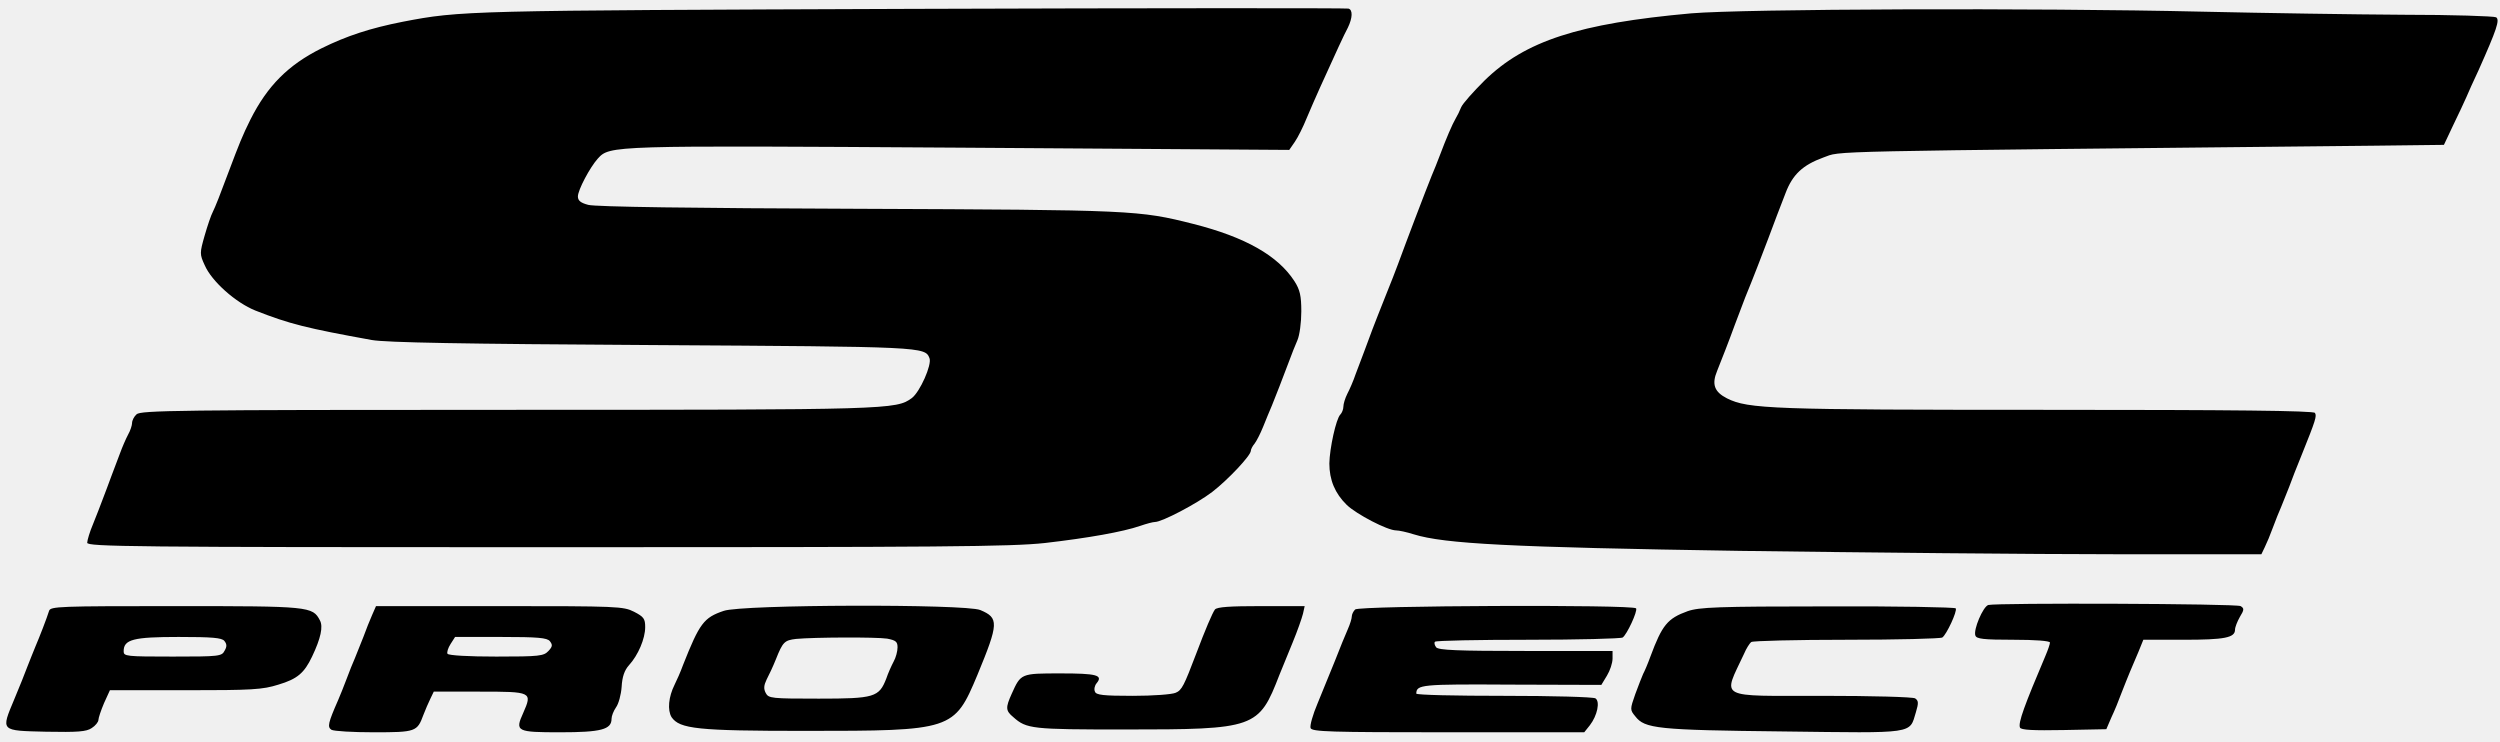
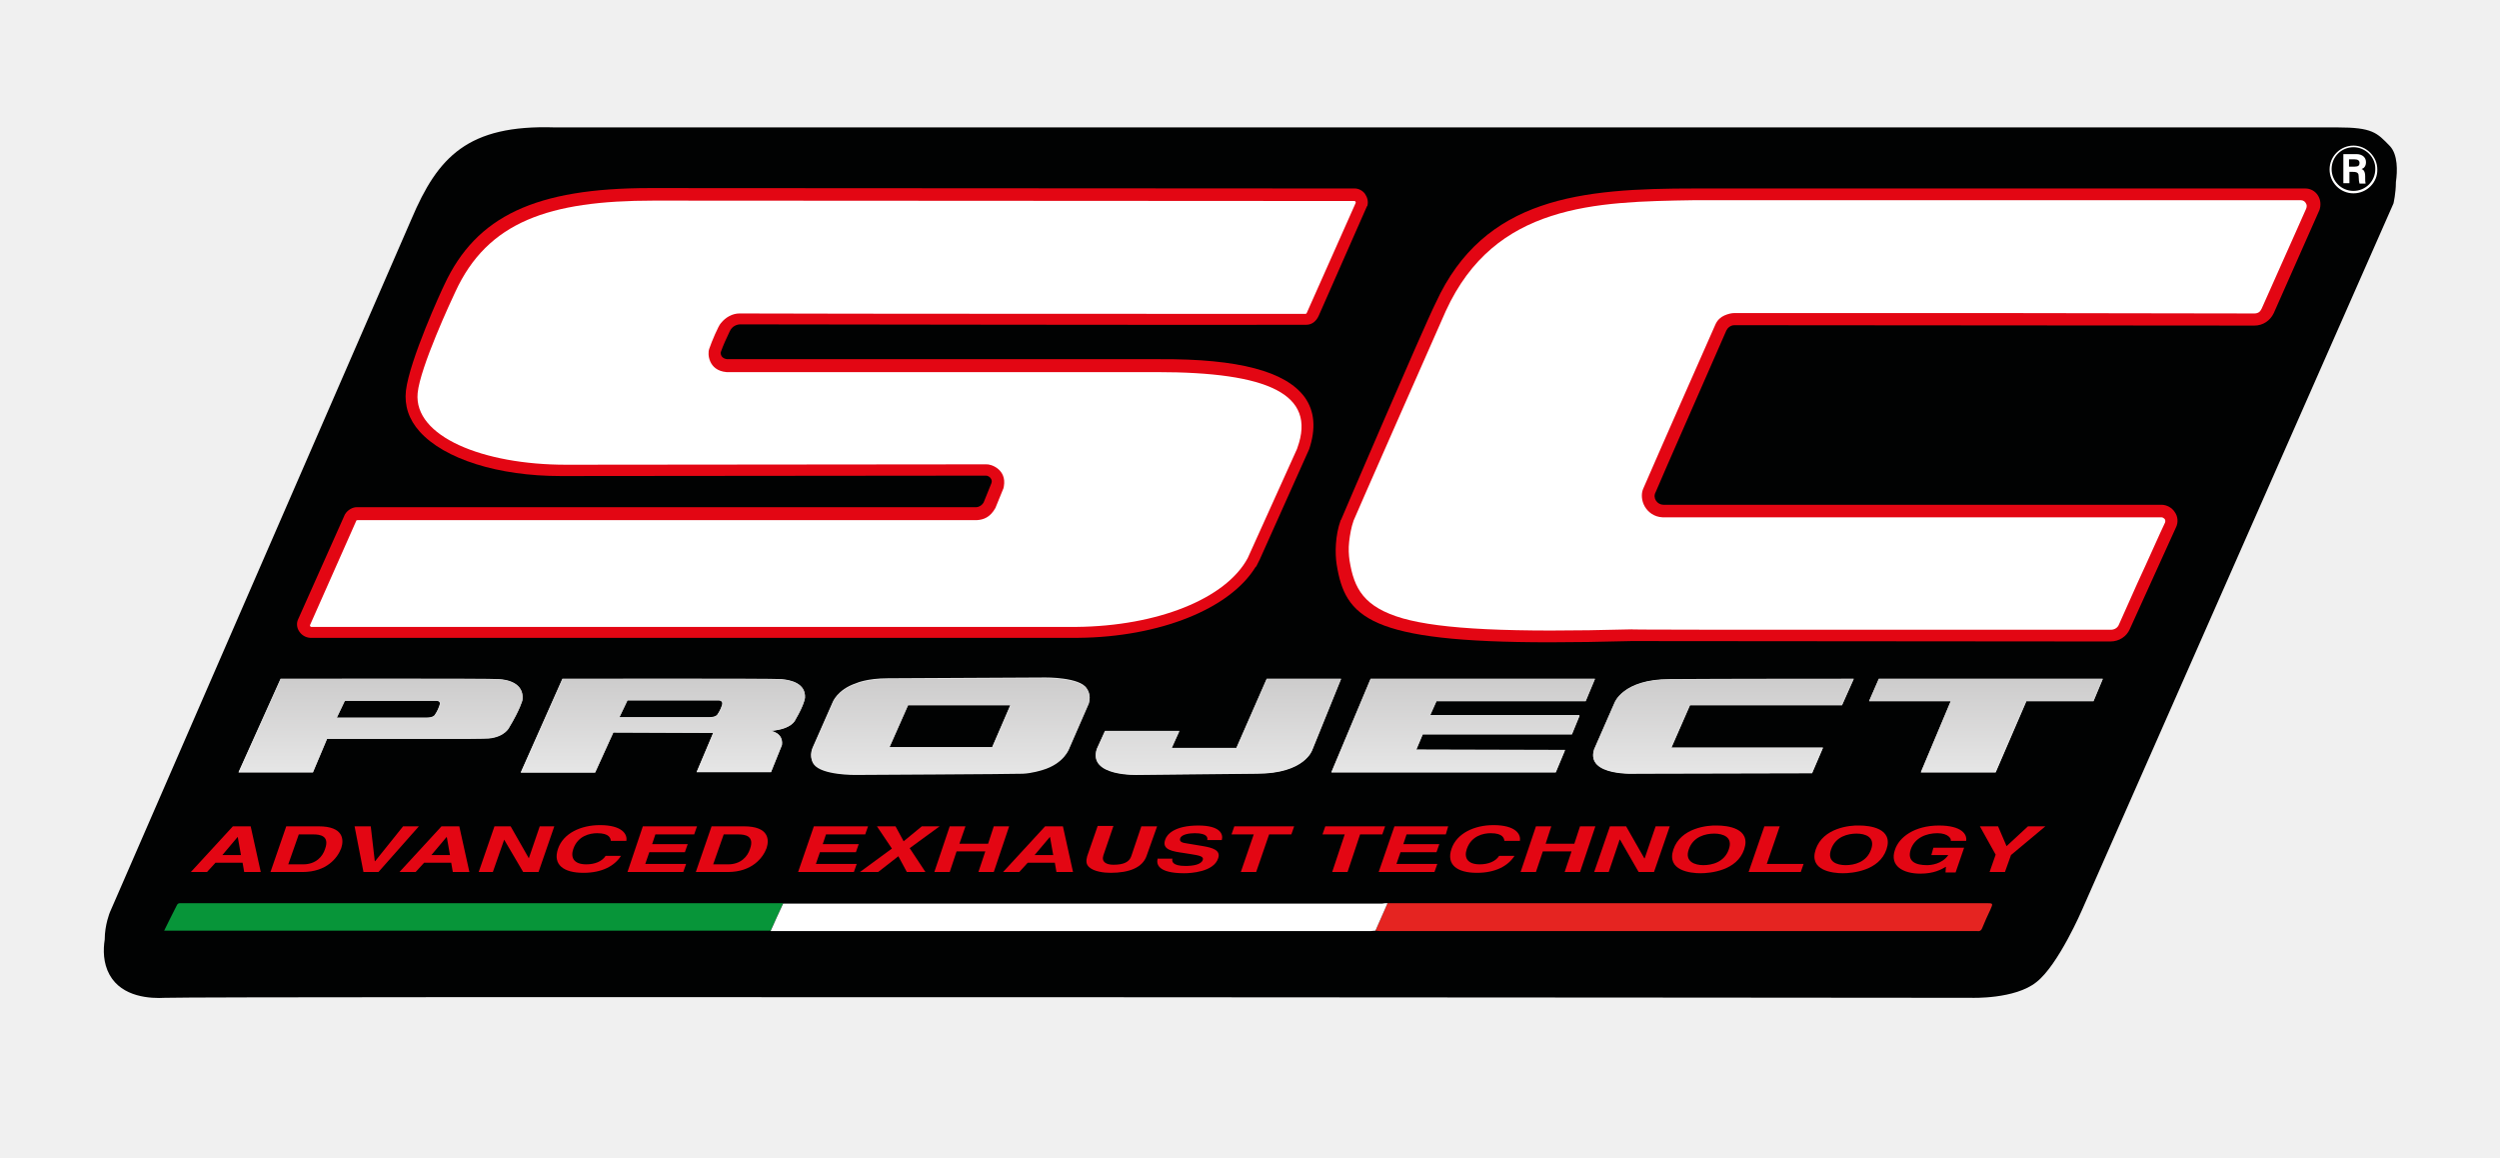
- <svg xmlns="http://www.w3.org/2000/svg" height="742" viewBox="2.9 6.6 891.6 259.1" width="2500">
-   <path d="m328 7c-158.9.6-160.7.6-181.5 4.6-11.6 2.3-19.9 5-29 9.5-11.8 5.9-19.2 13.3-25.3 25.4-2.8 5.6-4.1 8.9-7.6 18.2-3.2 8.6-4.9 12.9-5.8 14.7-.6 1.1-1.9 4.9-2.9 8.4-1.8 6.3-1.8 6.7 0 10.6 2.5 5.8 11.1 13.4 18.1 16.2 12.2 4.8 18.3 6.3 41.5 10.5 5.1.9 31.8 1.4 100 1.8 97 .6 97.3.6 98.9 4.7.9 2.3-3.4 12-6.3 14.2-5.6 4.1-7.7 4.2-144.1 4.2-117.6 0-131 .2-132.4 1.6-.9.8-1.6 2.2-1.6 3.1 0 .8-.6 2.7-1.4 4.1-.8 1.5-2.1 4.5-2.9 6.7s-2.2 5.9-3.1 8.2c-.9 2.4-2.2 6-3 8-.8 2.1-2.3 6.1-3.5 9-1.2 2.8-2.1 5.9-2.1 6.7 0 1.4 15.9 1.6 163.8 1.6 141.8 0 165.6-.2 177.7-1.5 15.6-1.8 27.9-4 34-6.1 2.3-.8 4.6-1.4 5.3-1.4 2.5 0 14.9-6.5 20.4-10.7 5.6-4.3 13.8-13 13.8-14.7 0-.5.6-1.7 1.3-2.5.7-.9 2.1-3.6 3.1-6.1s2.4-5.9 3.1-7.5c1.3-3.2 3.8-9.6 6.2-16 .8-2.2 2.1-5.5 2.9-7.3s1.4-6.4 1.4-10.3c0-5.6-.5-7.7-2.4-10.7-5.9-9.2-17.6-15.8-36.1-20.5-19.4-4.9-21.4-5-119.5-5.4-58.8-.2-93.9-.7-96.3-1.4-2.7-.7-3.7-1.5-3.7-3 0-2.3 4.3-10.4 7.1-13.5 4.3-4.7 4.3-4.7 129.3-3.9l117.3.8 2-2.9c1.1-1.6 3-5.4 4.2-8.4 1.3-3 3.4-8 4.8-11 5.8-12.8 8.5-18.7 9.9-21.3 1.7-3.5 1.8-6.4.2-6.8-.7-.2-70.8-.2-155.8.1zm278 1.6c-40 3.6-59.2 9.8-73.7 24-3.9 3.9-7.7 8.1-8.3 9.5-.5 1.3-1.4 3.1-1.9 3.9-1.2 2-3.5 7.4-5.6 13-.9 2.5-2.3 5.8-3 7.5-1.2 3-3 7.6-6 15.5-.8 2.2-2.2 5.9-3.1 8.2-.9 2.4-2.2 5.9-2.9 7.8s-2.7 7.1-4.5 11.5-3.8 9.7-4.6 11.7c-.8 2.1-2.1 5.6-2.9 7.8s-2.2 5.9-3.1 8.2c-.8 2.4-2.2 5.6-3 7.1-.8 1.6-1.4 3.6-1.4 4.6 0 .9-.5 2.2-1.1 2.8-1.5 1.5-3.8 12-3.9 17.4 0 5.9 2 10.7 6.2 14.8 3.4 3.3 14.5 9.1 17.6 9.1 1 0 3.8.6 6.3 1.4 11 3.4 34.1 4.6 116.4 5.9 44.6.6 104.6 1.2 133.5 1.2h52.4l1.2-2.5c.7-1.4 2-4.5 2.9-7s2.3-5.9 3-7.5c.7-1.7 1.9-4.8 2.8-7 .8-2.2 2.8-7.4 4.5-11.5 5-12.4 5.4-13.8 4.7-14.9-.4-.8-29.7-1.1-95.5-1.1-98.3 0-106.6-.3-114.2-4.1-4.5-2.3-5.5-5-3.5-9.8 1.6-4 4.2-10.6 6.3-16.4 3.3-8.8 4.7-12.4 5.9-15.2 1.2-3 3-7.6 6-15.5 2.3-6.1 4.1-11 6.2-16.3 2.5-6.6 6.1-10 13.5-12.7 6.9-2.4-6.2-2.1 196.3-4.2l25-.3 3.3-7c1.9-3.9 4-8.4 4.7-10 .7-1.7 2.6-5.9 4.3-9.5 6.6-14.8 7.7-18.1 6.3-19-.8-.4-15.6-.9-33-.9-17.4-.1-49.6-.6-71.6-1.1-59.9-1.4-163.6-1-182.5.6zm106 211c-1.9.6-5.4 8.9-4.6 10.9.4 1.2 2.9 1.5 13.6 1.5 7.7 0 13 .4 13 1 0 .5-.7 2.6-1.6 4.7-7.5 17.7-9.8 23.9-9.1 25.6.3.9 4.8 1.1 15.6.9l15.2-.3 1.8-4.2c1.1-2.3 2.7-6.2 3.6-8.7 1-2.5 2.3-5.9 3-7.5.7-1.7 2.1-4.9 3.1-7.3l1.7-4.2h14.4c14.5 0 18.3-.7 18.3-3.6 0-.9.8-2.9 1.7-4.5 1.6-2.6 1.6-3.1.3-3.9-1.4-.9-86.8-1.2-90-.4zm-691.6 2.1c-.8 2.6-3.4 9.3-4.9 12.8-.7 1.6-1.9 4.8-2.8 7-.8 2.2-2.9 7.4-4.7 11.7-4.8 11.5-5.1 11.2 11.4 11.6 11.2.2 14.3 0 16.2-1.3 1.3-.8 2.4-2.2 2.4-2.9s.9-3.4 2-6l2.1-4.6h26.8c24 0 27.6-.2 33.3-2 6.7-2 9.2-4.1 12-10 3.1-6.5 4-10.7 2.8-12.9-2.6-5-3.7-5.1-51.5-5.1-41.6 0-44.6.1-45.1 1.7zm62.5 10.7c.9 1.1 1 2 .1 3.5-1 2-1.9 2.1-18.5 2.1-16.7 0-17.5-.1-17.5-1.9 0-4.2 3.4-5.1 19.6-5.1 12 0 15.4.3 16.3 1.4zm52.7-9.2c-.8 1.8-2.2 5.3-3.1 7.8-1 2.5-2.3 5.8-3 7.5-.7 1.6-2.1 5-3 7.5s-2.3 5.8-3 7.5c-3.6 8.2-3.9 9.6-2.4 10.6.8.5 7.6.9 15.1.9 15 0 15.5-.2 17.7-6.2.7-1.8 1.8-4.4 2.5-5.8l1.2-2.5h16.4c18.6 0 18.8.1 15.5 7.6-3 6.6-2.4 6.9 13.2 6.9 14.6 0 18.3-1 18.3-4.8 0-1 .7-2.8 1.6-4.1.9-1.2 1.8-4.5 2-7.3.2-3.6 1-5.9 2.6-7.7 3.3-3.6 5.8-9.5 5.8-13.6 0-3-.5-3.7-4-5.5-3.8-1.9-5.7-2-48-2h-44zm63.4 9.3c1 1.3 1 1.9-.5 3.5-1.7 1.8-3.1 2-18.6 2-9.8 0-17-.4-17.4-1-.3-.5.2-2.1 1.1-3.5l1.6-2.5h16.3c13.3 0 16.5.3 17.5 1.5zm62-10.8c-7.1 2.4-8.6 4.4-14.5 19.3-.9 2.5-2.3 5.6-3 7-2.2 4.4-2.6 9.1-1.1 11.6 2.9 4.2 9.2 4.9 47.6 4.9 52.7 0 53.2-.2 61.5-20 7.6-18.4 7.7-20.3 1-23.1-5.3-2.2-85.1-2-91.5.3zm58.3 9.9c3.1.6 3.7 1.1 3.7 3.1 0 1.4-.6 3.7-1.4 5.1-.8 1.5-2 4.2-2.6 6-2.6 6.7-4.2 7.2-24.1 7.2-16.9 0-17.9-.1-18.9-2-.8-1.5-.7-2.7.3-4.8.8-1.5 2.3-4.7 3.3-7.2 2.5-6.3 3.1-6.8 7.2-7.3 6.4-.6 28.5-.7 32.5-.1zm116.9-10.4c-.9 1.2-3.5 7.3-6.7 15.8-4.3 11.3-5.1 13-7.3 13.9-1.3.6-8.1 1.1-15.3 1.1-10.6 0-13.1-.3-13.5-1.5-.4-.8-.1-2.2.6-3 2.4-2.9 0-3.5-12.9-3.5-14.2 0-14.1 0-17.4 7.3-2.2 4.9-2.2 6 .6 8.3 4.7 4.2 6.6 4.4 39.6 4.4 46.9 0 47.9-.4 55.3-19.5.9-2.2 3-7.4 4.7-11.5s3.3-8.7 3.7-10.3l.6-2.7h-15.5c-11.2 0-15.7.3-16.5 1.2zm50 0c-.7.7-1.2 1.8-1.2 2.5s-.6 2.7-1.4 4.5-2.9 6.9-4.6 11.3c-1.8 4.4-4.6 11.2-6.2 15.2-1.7 4-2.8 7.9-2.5 8.8.6 1.3 6.5 1.5 49.1 1.5h48.5l2-2.5c2.7-3.5 3.7-8.5 2-9.6-.8-.5-15.5-.9-32.6-.9-17.2 0-31.3-.3-31.3-.8.1-3.2 1.5-3.4 33.9-3.2l32.1.1 2-3.3c1.1-1.8 2-4.5 2-6.1v-2.7h-30.9c-24.6 0-31.1-.3-32-1.3-.6-.8-.8-1.7-.4-2 .3-.4 15.3-.7 33.2-.7s33.1-.4 33.7-.8c1.5-1 5.4-9.4 4.8-10.4-.9-1.4-98.8-1-100.2.4zm118.6.6c-7.2 2.6-9.1 4.9-13.3 16.2-.9 2.5-2.1 5.3-2.6 6.2-.4.9-1.7 4.2-2.8 7.2-1.9 5.4-1.9 5.6 0 7.9 3.4 4.4 7.7 4.9 52.7 5.4 47.6.6 45 1 47.4-6.9 1-3.3.9-4.1-.3-4.9-.8-.5-15.7-.9-33.1-.9-38 0-35.5 1.3-27.9-15 .8-1.9 2-3.8 2.6-4.2.5-.4 15.9-.8 34-.8 18.2 0 33.5-.4 34.1-.8 1.5-1 5.4-9.4 4.8-10.4-.3-.4-20.9-.8-45.7-.7-39.6 0-45.8.3-49.9 1.7z" />
+ <svg xmlns="http://www.w3.org/2000/svg" version="1.1" id="Livello_9" x="0px" y="0px" viewBox="0 0 618.1 286.1" style="enable-background:new 0 0 618.1 286.1;" xml:space="preserve">
+   <style type="text/css">
+ 	.st0{fill:#010202;}
+ 	.st1{fill:#079539;}
+ 	.st2{fill:#E52421;}
+ 	.st3{fill:#FFFFFF;}
+ 	.st4{fill:#E30613;}
+ 	.st5{fill:#E6E6E6;}
+ 	.st6{fill:url(#SVGID_1_);}
+ 	.st7{fill:url(#SVGID_2_);}
+ 	.st8{fill:url(#SVGID_3_);}
+ 	.st9{fill:url(#SVGID_4_);}
+ 	.st10{fill:url(#SVGID_5_);}
+ 	.st11{fill:url(#SVGID_6_);}
+ 	.st12{fill:url(#SVGID_7_);}
+ </style>
+   <path class="st0" d="M591.1,36.1c-3.2-3.3-4.3-4.6-13-4.6s-440.9,0-440.9,0c-21.5-0.7-28.9,7.3-35.4,22.6L28.9,221.6l-1.7,3.9  c0,0-1.3,3.1-1.3,6.8c-0.4,2.5-0.4,5.8,1.2,8.7c3.1,5.6,10.2,5.9,13.7,5.7c8.7-0.4,446.8,0,446.8,0s10.8,0.4,16.1-3.9  c5.4-4.2,11.3-17.9,11.3-17.9l77-174.6c0,0,0.6-2.5,0.6-5.3C593,42.3,593.1,38.2,591.1,36.1z" />
+   <g>
+     <path class="st1" d="M190.6,230.1c-1,0-2,0-3,0c-48.4,0-96.8,0-145.2,0c-0.5,0-1.1,0-1.8,0c1.1-2.2,2.1-4.3,3.2-6.4   c0.2-0.3,0.4-0.4,0.8-0.4c0.3,0,0.5,0,0.8,0c49.3,0,98,0,147.2,0c0.4,0,0.7,0,1.1,0C192.7,225.6,191.6,227.9,190.6,230.1z" />
+     <path class="st2" d="M343.2,223.3c0.5,0,1.1,0,1.6,0c49,0,97.4,0,146.4,0c1.8,0,1.8,0,1.1,1.6c-0.7,1.5-1.4,3-2,4.5   c-0.2,0.6-0.6,0.9-1.2,0.8c-0.3,0-0.6,0-1,0c-48.7,0-97.4,0-146.1,0c-0.6,0-1.2,0-1.8-0.1C341.2,227.8,342.2,225.6,343.2,223.3z" />
+     <path class="st3" d="M343.2,223.3c-1,2.3-2,4.5-3,6.8c-0.4,0-0.8,0.1-1.2,0.1c-49.2,0-98.4,0-147.6,0c-0.3,0-0.5,0-0.8,0   c1-2.3,2.1-4.6,3.1-6.8c0.5,0,0.9,0,1.4,0c49.1,0,97.6,0,146.8,0C342.3,223.3,342.7,223.3,343.2,223.3z" />
+   </g>
+   <path class="st4" d="M58.8,206.9L58.8,206.9l0.8,4.5H55L58.8,206.9 M53.3,213.3H60l0.4,2.3h4.1L62,204.3h-4.4l-10.4,11.3h4  L53.3,213.3z" />
+   <path class="st4" d="M73.9,206.3h3.6c1.6,0,4.1,0.3,2.9,3.6c-0.6,1.9-2.3,3.8-5.4,3.8h-3.7L73.9,206.3 M66.9,215.6h7.9  c6,0,8.7-3.5,9.6-5.9c0.7-2.1,0.6-5.4-5.6-5.4h-8L66.9,215.6z" />
+   <polyline class="st4" points="92.8,212.9 92.7,212.9 91.7,204.3 87.7,204.3 89.9,215.6 93.6,215.6 103.6,204.3 99.7,204.3   92.8,212.9 " />
+   <path class="st4" d="M110.5,206.9L110.5,206.9l0.8,4.5h-4.6L110.5,206.9 M104.9,213.3h6.7l0.4,2.3h4.1l-2.5-11.3h-4.4l-10.4,11.3h4  L104.9,213.3z" />
+   <polyline class="st4" points="130.8,212.2 130.8,212.2 126.3,204.3 122.3,204.3 118.4,215.6 121.9,215.6 124.7,207.6 124.7,207.6   129.4,215.6 133.2,215.6 137.1,204.3 133.5,204.3 130.8,212.2 " />
+   <path class="st4" d="M154.9,208c0.4-1.7-1-4-6.5-4c-4.7,0-9.1,2-10.4,5.9c-1.3,3.9,1.4,5.9,6.3,5.9c4.6,0,7.7-1.7,9.3-4.2h-3.8  c-0.9,1.4-2.7,2.1-4.8,2.1c-3.2,0-3.9-1.8-3.2-3.8c1.1-3.2,4-3.9,5.9-3.9c3.1,0,3.3,1.3,3.4,1.9h3.8" />
+   <polyline class="st4" points="172.4,204.3 159,204.3 155.2,215.6 169,215.6 169.7,213.6 159.6,213.6 160.6,210.7 169.4,210.7   170.1,208.7 161.3,208.7 162.1,206.3 171.7,206.3 172.4,204.3 " />
+   <path class="st4" d="M179,206.3h3.6c1.6,0,4.1,0.3,2.9,3.6c-0.6,1.9-2.3,3.8-5.4,3.8h-3.7L179,206.3 M172.1,215.6h7.9  c6,0,8.7-3.5,9.6-5.9c0.7-2.1,0.6-5.4-5.6-5.4h-8L172.1,215.6z" />
+   <polyline class="st4" points="214.7,204.3 201.3,204.3 197.4,215.6 211.2,215.6 211.9,213.6 201.8,213.6 202.8,210.7 211.7,210.7   212.4,208.7 203.5,208.7 204.3,206.3 214,206.3 214.7,204.3 " />
+   <polyline class="st4" points="225,209.7 232.4,204.3 228,204.3 223.5,208 221.5,204.3 216.9,204.3 220.6,209.8 212.7,215.6   217.2,215.6 222.2,211.7 224.3,215.6 228.9,215.6 225,209.7 " />
+   <polyline class="st4" points="243.7,210.5 242,215.6 245.8,215.6 249.6,204.3 245.8,204.3 244.4,208.6 237.3,208.6 238.8,204.3   234.9,204.3 231.1,215.6 234.9,215.6 236.6,210.5 243.7,210.5 " />
+   <path class="st4" d="M259.7,206.9L259.7,206.9l0.8,4.5h-4.6L259.7,206.9 M254.2,213.3h6.7l0.4,2.3h4.1l-2.5-11.3h-4.4l-10.4,11.3h4  L254.2,213.3z" />
+   <path class="st4" d="M286.2,204.3h-3.9l-2.5,7.4c-0.5,1.4-1.8,2.1-4.4,2.1c-1.8,0-3-0.7-2.5-2.3l2.5-7.3h-3.9l-2.6,7.5  c-0.3,1.1-0.3,2,0.5,2.7c1.2,1.1,3.6,1.4,5.3,1.4c4.6,0,7.9-1.3,8.9-4.2L286.2,204.3" />
+   <path class="st4" d="M286.4,212.1c-0.5,1.4-0.2,3.8,6.5,3.8c1.6,0,7.3-0.3,8.4-3.7c0.7-2-1.4-2.6-3.7-3l-4.2-0.7  c-0.7-0.1-1.8-0.3-1.5-1.2c0.3-1,2.2-1.3,3.6-1.3c3.3,0,3.2,1.2,3.1,1.7h3.6c0.4-1.4-0.3-3.6-5.8-3.6c-5.9,0-7.8,2.2-8.2,3.5  c-0.9,2.5,1.8,2.9,4.6,3.3l1.9,0.3c1.8,0.3,3.1,0.5,2.8,1.4c-0.4,1.2-2.5,1.5-4.3,1.5c-3.3,0-3.4-1.2-3.2-1.8h-3.6" />
+   <polyline class="st4" points="313.9,206.3 319.4,206.3 320.1,204.3 305.3,204.3 304.6,206.3 310.1,206.3 306.9,215.6 310.7,215.6   313.9,206.3 " />
+   <polyline class="st4" points="336.4,206.3 341.9,206.3 342.6,204.3 327.8,204.3 327.1,206.3 332.6,206.3 329.5,215.6 333.3,215.6   336.4,206.3 " />
+   <polyline class="st4" points="358.2,204.3 344.9,204.3 341,215.6 354.8,215.6 355.5,213.6 345.4,213.6 346.4,210.7 355.3,210.7   356,208.7 347.1,208.7 347.9,206.3 357.6,206.3 358.2,204.3 " />
+   <path class="st4" d="M375.9,208c0.4-1.7-1-4-6.5-4c-4.7,0-9.1,2-10.4,5.9s1.4,5.9,6.3,5.9c4.6,0,7.7-1.7,9.3-4.2h-3.8  c-0.9,1.4-2.7,2.1-4.8,2.1c-3.2,0-3.9-1.8-3.2-3.8c1.1-3.2,4-3.9,5.9-3.9c3.1,0,3.3,1.3,3.4,1.9h3.8" />
+   <polyline class="st4" points="388.7,210.5 387,215.6 390.8,215.6 394.6,204.3 390.8,204.3 389.4,208.6 382.3,208.6 383.7,204.3   379.9,204.3 376.1,215.6 379.9,215.6 381.6,210.5 388.7,210.5 " />
+   <polyline class="st4" points="406.8,212.2 406.7,212.2 402.2,204.3 398.2,204.3 394.3,215.6 397.9,215.6 400.6,207.6 400.7,207.6   405.3,215.6 409.1,215.6 413,204.3 409.5,204.3 406.8,212.2 " />
+   <path class="st4" d="M417.7,210c1.1-3.2,4.2-3.9,6.3-3.9c2.1,0,4.7,0.8,3.6,3.9c-1.1,3.2-4.2,3.9-6.3,3.9  C419.3,213.9,416.6,213.1,417.7,210 M413.9,210c-1.8,5.3,4.3,5.9,6.7,5.9c2.4,0,9-0.6,10.8-5.9c1.8-5.3-4.3-5.9-6.7-5.9  C422.3,204,415.7,204.7,413.9,210z" />
+   <polyline class="st4" points="440.2,204.3 436.4,204.3 432.5,215.6 445.4,215.6 446.1,213.6 437,213.6 440.2,204.3 " />
+   <path class="st4" d="M452.9,210c1.1-3.2,4.2-3.9,6.3-3.9c2.1,0,4.7,0.8,3.6,3.9c-1.1,3.2-4.2,3.9-6.3,3.9  C454.4,213.9,451.8,213.1,452.9,210 M449.1,210c-1.8,5.3,4.3,5.9,6.7,5.9c2.4,0,9-0.6,10.8-5.9c1.8-5.3-4.3-5.9-6.7-5.9  C457.5,204,450.9,204.7,449.1,210z" />
+   <path class="st4" d="M477.7,211.4h4.2c-1.6,2.3-4.4,2.5-5.3,2.5c-2.6,0-5-0.8-4-3.9c1-2.9,3.9-4,6.6-4s3.5,1.4,3.3,1.9h3.8  c0.3-1.6-1.1-3.8-6.7-3.8c-6.1,0-9.9,2.9-10.9,6c-1.4,4,2,5.9,6.3,5.9c3.3,0,5.1-1,6.3-1.7l-0.1,1.4h2.5l2.1-6.1h-7.6L477.7,211.4" />
+   <polyline class="st4" points="497.4,211.4 505.9,204.3 501.6,204.3 496.3,209.2 494.2,204.3 489.7,204.3 493.6,211.3 492.1,215.6   495.9,215.6 497.4,211.4 " />
+   <g>
+     <path class="st4" d="M337.6,47.9c-0.6-0.8-1.6-1.3-2.5-1.3l-174.3-0.1c-28.3,0-43,6.9-50.9,23.9c-0.7,1.4-8.6,18.6-9.5,26.2   c-0.4,3.7,0.7,7.1,3.4,10.1c6.1,6.8,19.4,11,34.9,11c0.1,0,0.1,0,0.2,0l105-0.1c0.3,0,0.8,0.2,1.1,0.6s0.4,0.8,0.2,1.3l-1.9,4.7   c-0.5,0.9-1.4,1.2-1.8,1.2H88.2c-0.9,0-2.2,0.6-2.9,1.8l-11.6,26c-0.4,0.9-0.3,2,0.3,2.9c0.6,0.9,1.5,1.5,2.7,1.6h190   c20.2-0.2,37.6-7.2,43.9-17.6h0.1l0.9-1.8l0,0l12.1-27c0-0.1,0.1-0.2,0.1-0.2c1.7-5.1,1.4-9.4-1.1-12.9c-4.7-6.4-16.4-9.5-35.8-9.4   H179.8c-0.6-0.1-1-0.3-1.3-0.7c-0.3-0.5-0.3-1-0.2-1.1c0.6-1.7,1.3-3.2,2.2-5.1c0.6-1.3,1.8-1.7,2.6-1.7l0,0   c1.3,0,127.8,0.2,140,0.1c1.4,0,2.5-0.9,3.1-2.3l11.9-27l0.1-0.1C338.5,49.8,338.2,48.8,337.6,47.9z" />
+     <path class="st3" d="M175.4,86.3c-0.4,1-0.3,5.3,4.3,5.7h106.4c27.5,0,39.6,5.4,34.8,18.7l-0.1,0.3l-12.2,27l0,0   c-5.4,10-22.2,16.8-42.4,17H77c-0.3,0-0.4-0.4-0.3-0.5l11.4-25.7c0-0.1,0.1-0.2,0.4-0.2h153.1c1.7-0.1,3.3-0.7,4.6-3l2-4.9l0.1-0.5   c0.7-4.1-3.1-5.5-4.4-5.4L140,114.9c-20.6,0-37.7-7-36.7-17.7c0.6-6.4,8.4-23.1,9.3-25c8-17.4,23.2-22.6,49.1-22.6L335,49.7   c0.2,0,0.4,0.2,0.3,0.5l-12.1,27.2c0,0-0.1,0.2-0.3,0.2c-11,0-120.3,0-140-0.1c-1.7,0-3.4,0.9-4.6,2.4   C177.7,80.5,176,84.5,175.4,86.3z" />
+   </g>
+   <g>
+     <path class="st4" d="M573.3,48.3c-0.7-1.1-1.9-1.7-3.1-1.7h-151c-28,0-52.1,2.1-64.1,28.3c-3,6-23.2,53.1-23.4,53.6l-0.1,0.1   c-1.4,3.9-1.4,8.3-1,10.9c2.1,13.2,8,19.3,52.7,19.3c6,0,12.7-0.1,20.2-0.3l0,0c0.1,0,0.3,0,0.4,0l118.1,0.1l0,0   c2.1,0,4-1.2,4.8-3.1l11.4-25.1c0.6-1.2,0.5-2.7-0.3-3.8c-0.7-1.1-2-1.8-3.3-1.8H411.4c-0.7,0-1.4-0.4-1.8-1s-0.5-1.4-0.1-2.1   c3.2-7.5,8.4-19.2,12.5-28.6c2.1-4.8,3.9-8.9,5-11.4c0.3-0.6,1-1.3,2-1.3l128.6,0.1l0,0c2.1,0,3.9-1.2,4.8-3.1l11.3-25.5   C574.1,50.7,574,49.4,573.3,48.3z" />
+     <path class="st3" d="M333.8,138.6c-0.2-1.3-0.3-3-0.1-4.7c0.2-1.7,0.5-3.5,1.1-5.2l0,0l0,0c0,0,5-11.5,10.4-23.7   s11.1-25.1,12.4-28.1c6.1-13.3,15.3-20,26.1-23.5c10.8-3.5,23-3.7,35.2-3.9H494h75.1c0.5,0,1,0.3,1.2,0.7c0.3,0.4,0.3,0.9,0.1,1.4   c-1.2,2.8-3.5,7.8-5.7,12.8c-2.2,4.9-4.3,9.7-5.3,11.9c-0.2,0.4-0.4,0.7-0.7,0.9c-0.3,0.2-0.7,0.3-1.1,0.3l-64.3-0.1l-64.3,0   c-0.7,0-1.6,0.2-2.5,0.6s-1.7,1.1-2.2,2.2c-1.5,3.4-4.8,10.9-8.3,18.8s-7.2,16.4-9.6,21.9c-0.5,1.2-0.4,2.9,0.4,4.3   s2.3,2.6,4.4,2.7h61.7h61.7c0.3,0,0.6,0.2,0.8,0.4c0.2,0.3,0.2,0.6,0.1,0.9c-1.3,2.7-4.1,9.1-6.8,14.9c-1.9,4.3-3.7,8.3-4.6,10.3   c-0.3,0.8-1.1,1.3-2,1.3c-6.3,0-33.4,0-60.1,0c-30.5,0-60.4,0-58.3-0.1c-30.1,0.8-47.1,0-56.7-2.7   C337.3,150.1,334.9,145.5,333.8,138.6z" />
+   </g>
+   <g>
+     <path class="st5" d="M123.3,167.9c-1.2-0.2-53.9-0.1-53.9-0.1L59,190.9h18.4l3.5-8.3c0,0,31,0,34.4,0s5.6-0.1,5.6-0.1   c4.1-0.4,5.1-2.8,5.1-2.8c2.6-4.3,3.2-6.6,3.2-6.6C129.9,167.9,123.3,167.9,123.3,167.9z M108.7,174.4c-0.4,1.3-1.2,2.4-1.2,2.4   s-0.4,0.6-1.9,0.6s-22.3,0-22.3,0l2-4.2h22.6C107.9,173.2,109.2,173.1,108.7,174.4z" />
+     <path class="st5" d="M193.3,167.9c-2.3-0.2-54.2-0.1-54.2-0.1L128.8,191h18.4l4.5-9.9l24.7,0.1l-4.1,9.7h18.4l2.7-6.7   c0.4-3.1-2.8-3.5-2.8-3.5c5.3-0.4,6.1-2.7,6.1-2.7c2.3-3.9,2.4-5.5,2.4-5.5C199.3,168.9,195.6,168.1,193.3,167.9z M178.6,174.3   c-0.4,1.3-1.2,2.4-1.2,2.4s-0.4,0.6-1.9,0.6s-22.3,0-22.3,0l2-4.2h22.6C177.7,173.1,179,173,178.6,174.3z" />
+     <path class="st5" d="M268.8,170.2c-1.7-2.8-10.2-2.7-10.2-2.7l-39,0.2c-5.2,0-7.8,1.2-7.8,1.2c-4.8,1.6-5.9,4.8-5.9,4.8l-4.9,11.1   c-1,2.4,0.3,4,0.3,4c2,2.7,10.2,2.6,10.2,2.6s39.2-0.2,41.5-0.3s4.8-0.9,4.8-0.9c5.5-1.6,6.7-5.4,6.7-5.4l4.8-11   C270,171.7,268.8,170.2,268.8,170.2z M245.4,184.7H220l4.6-10.4h25.3L245.4,184.7z" />
+     <path class="st5" d="M273.3,180.7h18.4l-1.9,4.2h16l7.5-17.1h18.4l-7.1,17.5c0,0-1.8,5.9-13.7,5.9l-29.4,0.3c0,0-12.5,0.5-10.2-6.4   L273.3,180.7z" />
+     <polygon class="st5" points="339,167.8 394.5,167.8 392.2,173.3 355.3,173.3 353.7,176.8 390.7,176.8 388.8,181.5 351.9,181.5    350.3,185.3 387.1,185.4 384.8,190.9 329.3,190.9  " />
+     <path class="st5" d="M458.5,167.8l-2.9,6.5H418l-4.6,10.5h37.5l-2.7,6.3l-43.3,0.1c0,0-12.8,0.8-10.6-6l5-11.4c0,0,2-5.9,13.7-5.9   C424.6,167.8,458.5,167.8,458.5,167.8z" />
+     <polygon class="st5" points="464.7,167.8 520.1,167.8 517.8,173.3 501.2,173.3 493.6,190.9 475.1,190.9 482.5,173.3 462.3,173.3     " />
+   </g>
+   <g>
+     <linearGradient id="SVGID_1_" gradientUnits="userSpaceOnUse" x1="94.126" y1="96.241" x2="94.126" y2="119.398" gradientTransform="matrix(1 0 0 -1 0 287.2756)">
+       <stop offset="0" style="stop-color:#E6E6E6" />
+       <stop offset="1" style="stop-color:#CDCCCC" />
+     </linearGradient>
+     <path class="st6" d="M123.3,168c-1.2-0.2-53.9-0.1-53.9-0.1L59,191h18.4l3.5-8.3c0,0,31,0,34.4,0s5.6-0.1,5.6-0.1   c4.1-0.4,5.1-2.8,5.1-2.8c2.6-4.3,3.2-6.6,3.2-6.6C129.9,168,123.3,168,123.3,168z M108.7,174.5c-0.4,1.3-1.2,2.4-1.2,2.4   s-0.4,0.6-1.9,0.6s-22.3,0-22.3,0l2-4.2h22.6C107.9,173.3,109.2,173.2,108.7,174.5z" />
+     <linearGradient id="SVGID_2_" gradientUnits="userSpaceOnUse" x1="163.954" y1="96.241" x2="163.954" y2="119.396" gradientTransform="matrix(1 0 0 -1 0 287.2756)">
+       <stop offset="0" style="stop-color:#E6E6E6" />
+       <stop offset="1" style="stop-color:#CDCCCC" />
+     </linearGradient>
+     <path class="st7" d="M193.3,168c-2.3-0.2-54.2-0.1-54.2-0.1L128.8,191h18.4l4.5-9.9l24.7,0.1l-4.1,9.7h18.4l2.7-6.7   c0.4-3.1-2.8-3.5-2.8-3.5c5.3-0.4,6.1-2.7,6.1-2.7c2.3-3.9,2.4-5.5,2.4-5.5C199.3,169,195.6,168.2,193.3,168z M178.6,174.4   c-0.4,1.3-1.2,2.4-1.2,2.4s-0.4,0.6-1.9,0.6s-22.3,0-22.3,0l2-4.2h22.6C177.7,173.2,179,173.2,178.6,174.4z" />
+     <linearGradient id="SVGID_3_" gradientUnits="userSpaceOnUse" x1="235.071" y1="95.764" x2="235.071" y2="119.582" gradientTransform="matrix(1 0 0 -1 0 287.2756)">
+       <stop offset="0" style="stop-color:#E6E6E6" />
+       <stop offset="1" style="stop-color:#CDCCCC" />
+     </linearGradient>
+     <path class="st8" d="M268.8,170.4c-1.7-2.8-10.2-2.7-10.2-2.7l-39,0.2c-5.2,0-7.8,1.2-7.8,1.2c-4.8,1.6-5.9,4.8-5.9,4.8L201,185   c-1,2.4,0.3,4,0.3,4c2,2.7,10.2,2.6,10.2,2.6s39.2-0.2,41.5-0.3s4.8-0.9,4.8-0.9c5.5-1.6,6.7-5.4,6.7-5.4l4.8-11   C270,171.8,268.8,170.4,268.8,170.4z M245.4,184.8H220l4.6-10.4h25.3L245.4,184.8z" />
+     <linearGradient id="SVGID_4_" gradientUnits="userSpaceOnUse" x1="301.359" y1="95.64" x2="301.359" y2="119.348" gradientTransform="matrix(1 0 0 -1 0 287.2756)">
+       <stop offset="0" style="stop-color:#E6E6E6" />
+       <stop offset="1" style="stop-color:#CDCCCC" />
+     </linearGradient>
+     <path class="st9" d="M273.3,180.8h18.4l-1.9,4.2h16l7.5-17.1h18.4l-7.1,17.5c0,0-1.8,5.9-13.7,5.9l-29.4,0.3c0,0-12.5,0.5-10.2-6.4   L273.3,180.8z" />
+     <linearGradient id="SVGID_5_" gradientUnits="userSpaceOnUse" x1="361.9" y1="96.242" x2="361.9" y2="119.407" gradientTransform="matrix(1 0 0 -1 0 287.2756)">
+       <stop offset="0" style="stop-color:#E6E6E6" />
+       <stop offset="1" style="stop-color:#CDCCCC" />
+     </linearGradient>
+     <polygon class="st10" points="339,167.9 394.5,167.9 392.2,173.4 355.3,173.4 353.7,177 390.7,177 388.8,181.6 351.9,181.6    350.3,185.4 387.1,185.5 384.8,191 329.3,191  " />
+     <linearGradient id="SVGID_6_" gradientUnits="userSpaceOnUse" x1="426.273" y1="95.947" x2="426.273" y2="119.419" gradientTransform="matrix(1 0 0 -1 0 287.2756)">
+       <stop offset="0" style="stop-color:#E6E6E6" />
+       <stop offset="1" style="stop-color:#CDCCCC" />
+     </linearGradient>
+     <path class="st11" d="M458.5,167.9l-2.9,6.5H418l-4.6,10.5h37.5l-2.7,6.3l-43.3,0.1c0,0-12.8,0.8-10.6-6l5-11.4c0,0,2-5.9,13.7-5.9   C424.6,167.9,458.5,167.9,458.5,167.9z" />
+     <linearGradient id="SVGID_7_" gradientUnits="userSpaceOnUse" x1="491.2" y1="96.241" x2="491.2" y2="119.395" gradientTransform="matrix(1 0 0 -1 0 287.2756)">
+       <stop offset="0" style="stop-color:#E6E6E6" />
+       <stop offset="1" style="stop-color:#CDCCCC" />
+     </linearGradient>
+     <polygon class="st12" points="464.7,167.9 520.1,167.9 517.8,173.4 501.2,173.4 493.6,191 475.1,191 482.5,173.4 462.3,173.4  " />
+   </g>
+   <g>
+     <path class="st3" d="M582.1,47.8c-3.3,0-5.9-2.7-5.9-5.9c0-3.3,2.7-5.9,5.9-5.9s5.9,2.7,5.9,5.9C588.1,45.1,585.4,47.8,582.1,47.8z    M582.1,36.4c-3,0-5.4,2.4-5.4,5.4s2.4,5.4,5.4,5.4s5.4-2.4,5.4-5.4C587.6,38.9,585.1,36.4,582.1,36.4z" />
+     <g>
+       <path class="st3" d="M581.1,42.4v2.9h-1.5v-7.2h3.2c1.6,0,2.4,0.9,2.4,2c0,1-0.5,1.5-1.1,1.7c0.4,0.1,0.9,0.5,0.9,1.8V44    c0,0.5,0,1,0.1,1.4h-1.5c-0.1-0.3-0.2-0.9-0.2-1.6v-0.1c0-0.8-0.2-1.2-1.4-1.2h-0.9V42.4z M581.1,41.2h1.3c0.9,0,1.2-0.3,1.2-0.9    c0-0.6-0.4-0.9-1.2-0.9H581v1.8H581.1z" />
+     </g>
+   </g>
</svg>
